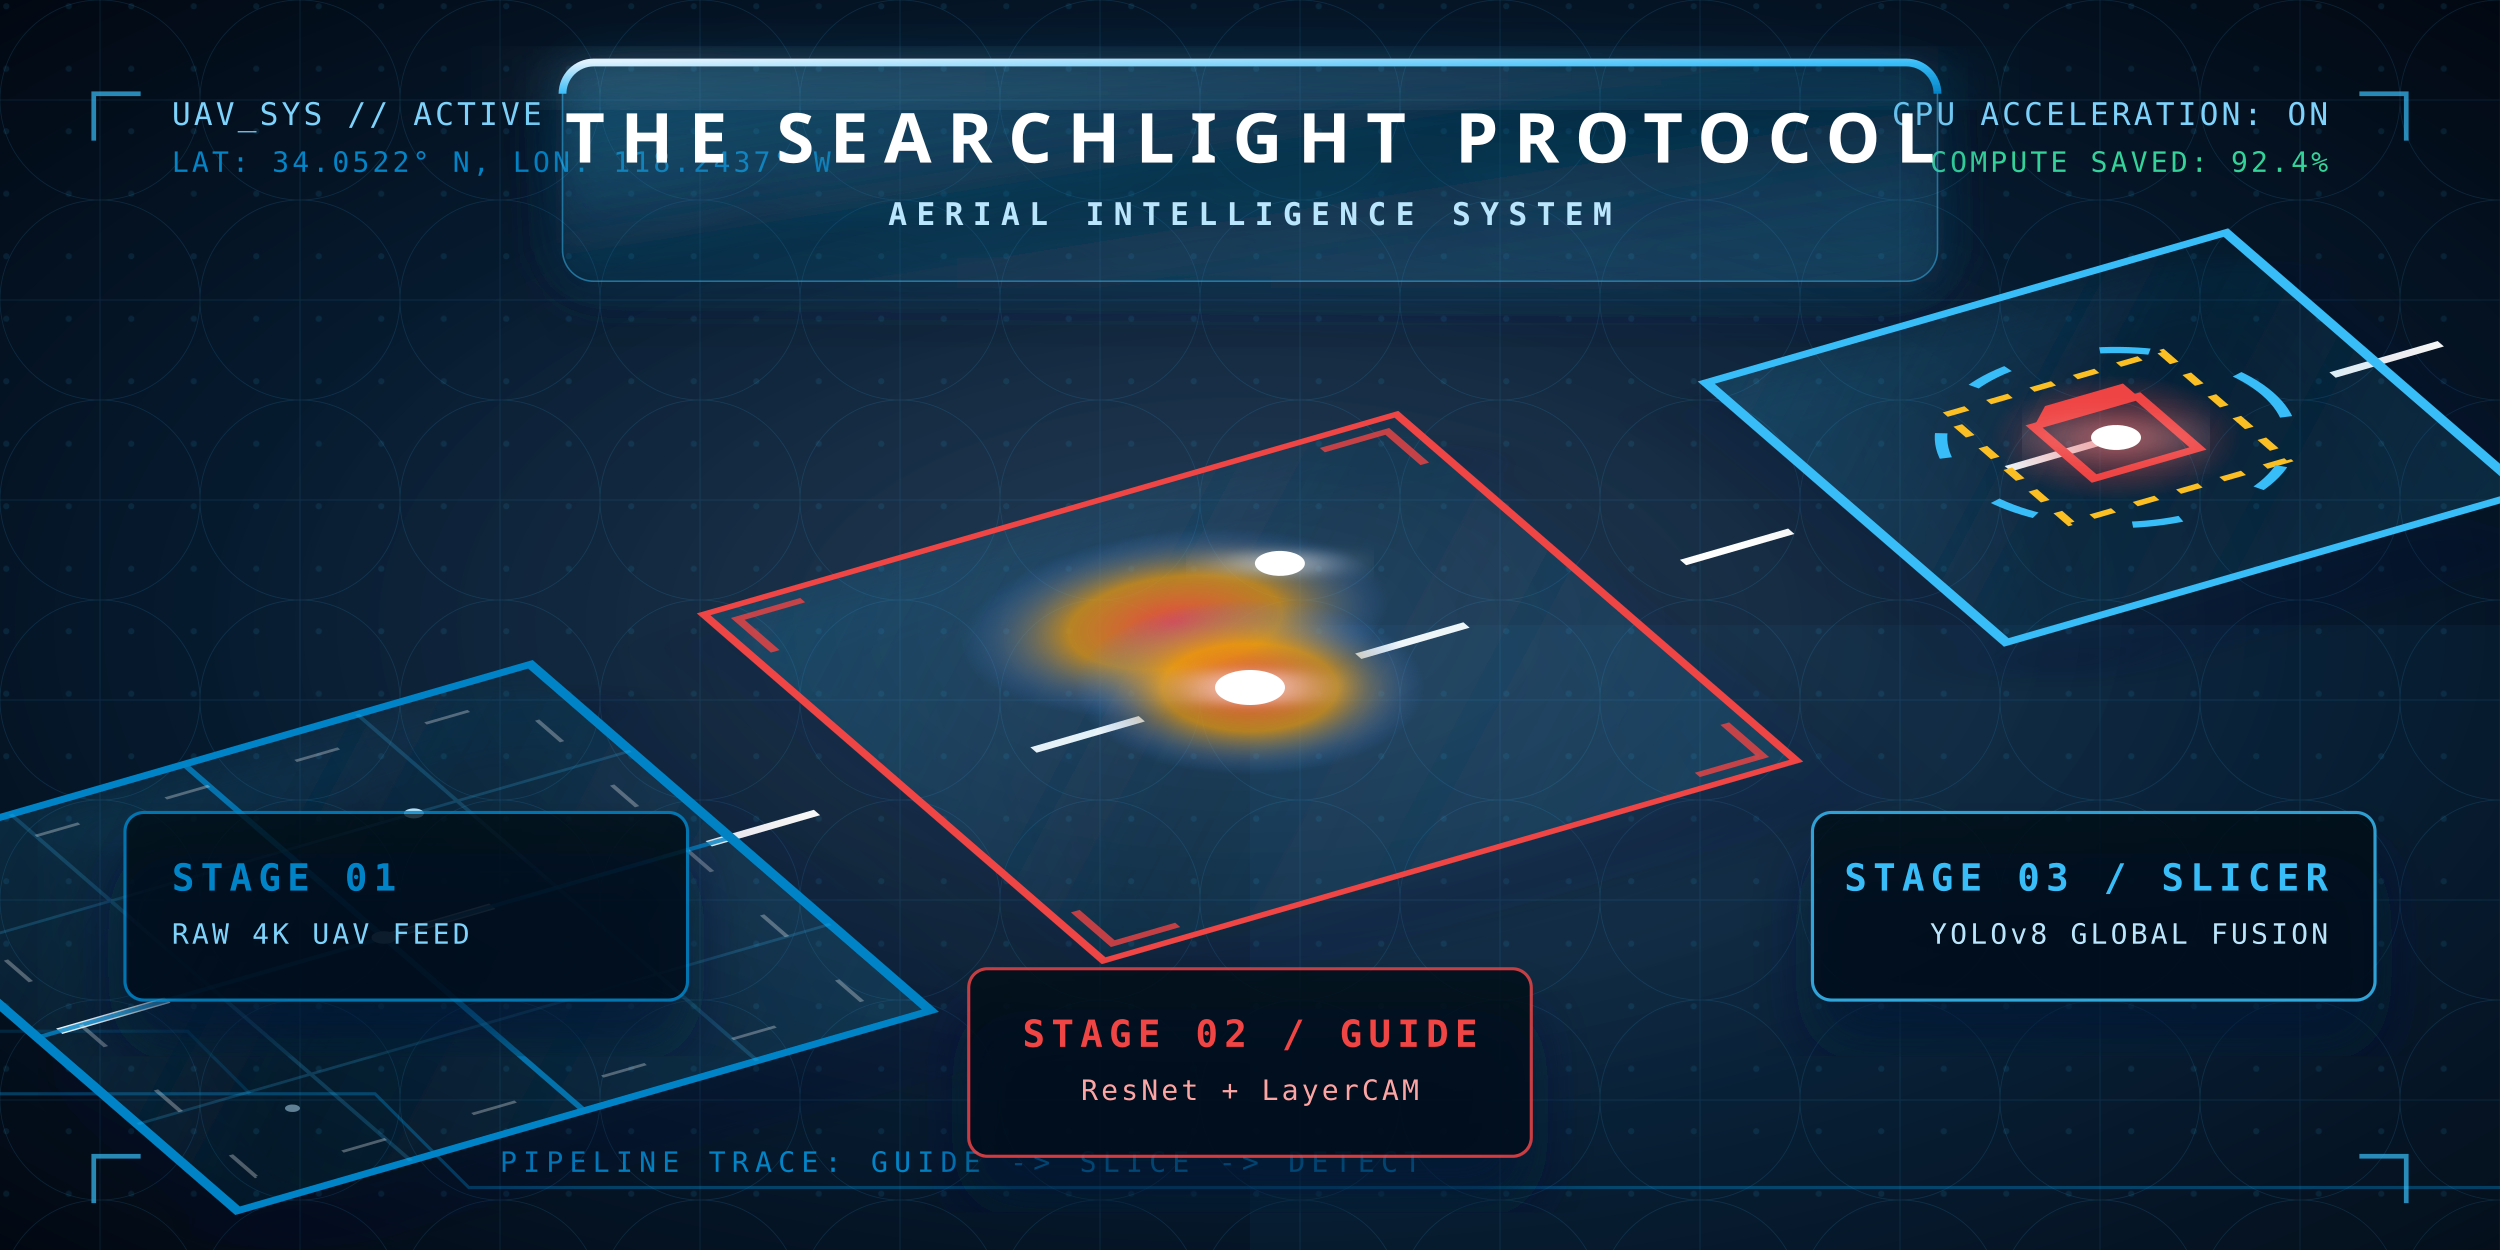
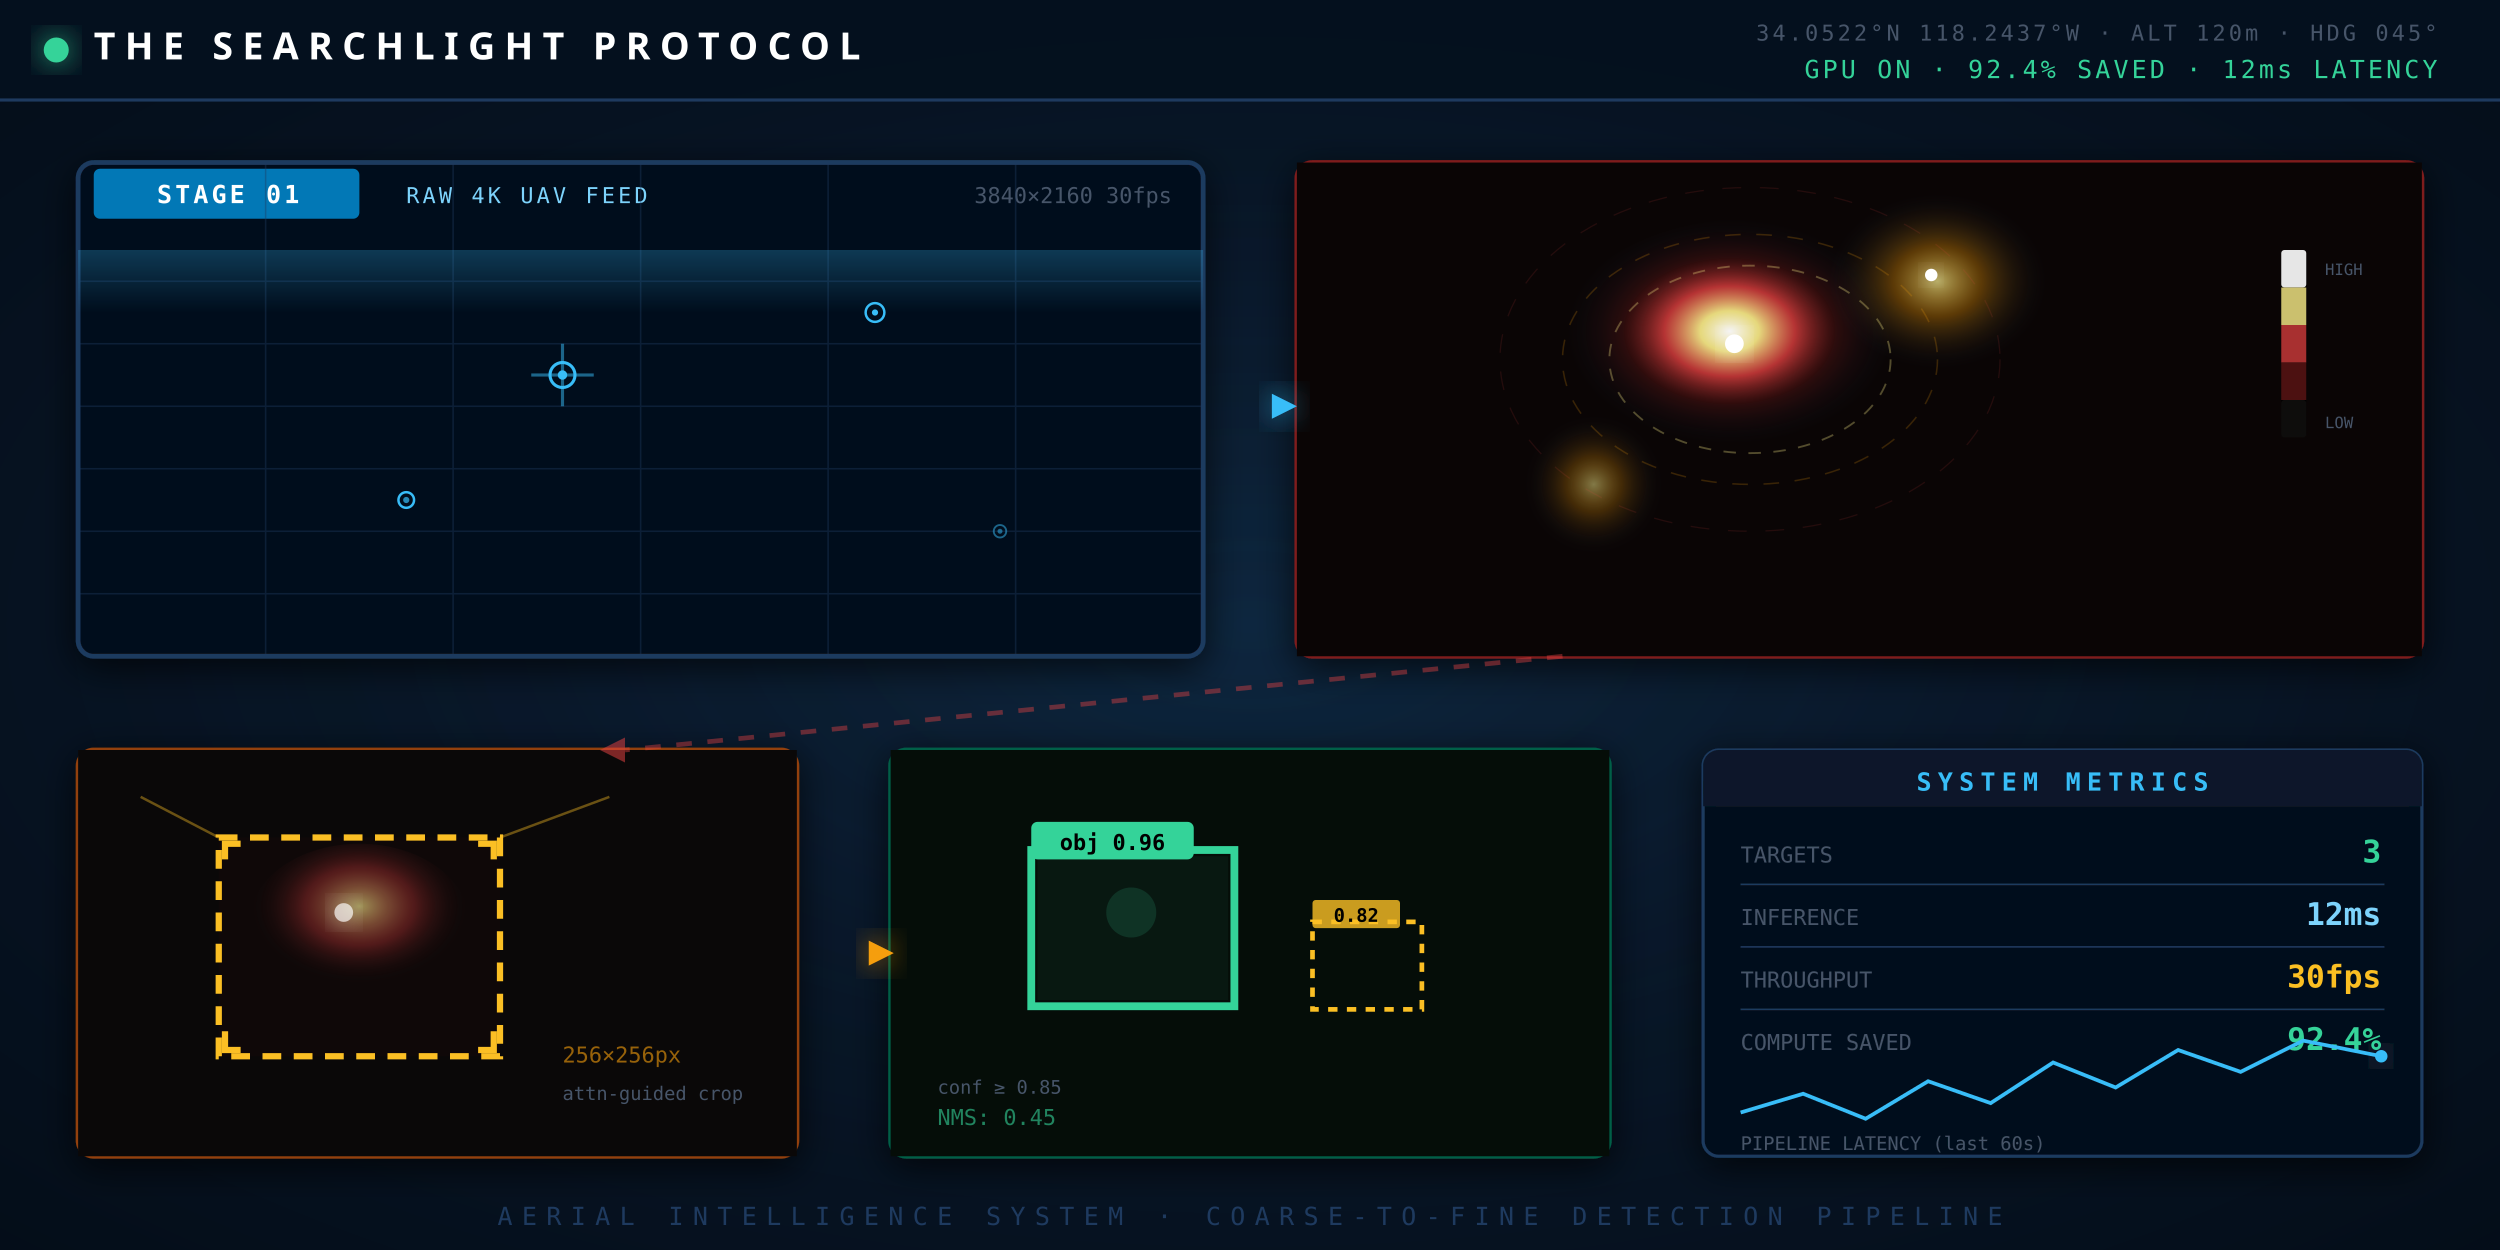
<svg xmlns="http://www.w3.org/2000/svg" viewBox="0 0 800 400" width="100%" height="100%">
  <defs>
-     <radialGradient id="radarAura" cx="50%" cy="50%" r="70%">
-       <stop offset="0%" stop-color="#0F2B48" stop-opacity="0.9" />
-       <stop offset="60%" stop-color="#061A2E" stop-opacity="1" />
-       <stop offset="100%" stop-color="#020812" stop-opacity="1" />
-     </radialGradient>
-     <pattern id="radarGrid" width="80" height="80" patternUnits="userSpaceOnUse" patternTransform="scale(0.8)">
-       <circle cx="40" cy="40" r="40" fill="none" stroke="#38BDF8" stroke-width="0.3" stroke-opacity="0.15" />
-       <path d="M 0 40 L 80 40 M 40 0 L 40 80" stroke="#38BDF8" stroke-width="0.3" stroke-opacity="0.15" />
-     </pattern>
-     <pattern id="dotGrid" width="20" height="20" patternUnits="userSpaceOnUse">
-       <circle cx="2" cy="2" r="1" fill="#38BDF8" opacity="0.1" />
-     </pattern>
-     <linearGradient id="glassLinear" x1="0" y1="0" x2="1" y2="1">
-       <stop offset="0%" stop-color="#38BDF8" stop-opacity="0.15" />
-       <stop offset="50%" stop-color="#38BDF8" stop-opacity="0.03" />
-       <stop offset="100%" stop-color="#38BDF8" stop-opacity="0.1" />
+     <radialGradient id="bg" cx="50%" cy="50%" r="80%">
+       <stop offset="0%" stop-color="#0B1D33" />
+       <stop offset="100%" stop-color="#030B15" />
+     </radialGradient>
+     <radialGradient id="heat1" cx="45%" cy="40%" r="40%">
+       <stop offset="0%" stop-color="#FFF" stop-opacity="0.95" />
+       <stop offset="18%" stop-color="#FEF08A" stop-opacity="0.9" />
+       <stop offset="40%" stop-color="#EF4444" stop-opacity="0.75" />
+       <stop offset="65%" stop-color="#7F1D1D" stop-opacity="0.3" />
+       <stop offset="100%" stop-color="#0B1D33" stop-opacity="0" />
+     </radialGradient>
+     <radialGradient id="heat2" cx="50%" cy="50%" r="50%">
+       <stop offset="0%" stop-color="#FEF08A" stop-opacity="0.7" />
+       <stop offset="40%" stop-color="#F59E0B" stop-opacity="0.35" />
+       <stop offset="100%" stop-color="#0B1D33" stop-opacity="0" />
+     </radialGradient>
+     <radialGradient id="camGlow" cx="50%" cy="50%" r="50%">
+       <stop offset="0%" stop-color="#38BDF8" stop-opacity="0.06" />
+       <stop offset="100%" stop-color="#030B15" stop-opacity="0" />
+     </radialGradient>
+     <linearGradient id="scanGrad" x1="0" y1="0" x2="0" y2="1">
+       <stop offset="0%" stop-color="#38BDF8" stop-opacity="0.25" />
+       <stop offset="100%" stop-color="#38BDF8" stop-opacity="0" />
    </linearGradient>
-     <linearGradient id="neonCyan" x1="0" y1="0" x2="1" y2="1">
-       <stop offset="0%" stop-color="#E0F2FE" />
-       <stop offset="50%" stop-color="#38BDF8" />
-       <stop offset="100%" stop-color="#0284C7" />
-     </linearGradient>
-     <radialGradient id="hotspot" cx="50%" cy="50%" r="50%">
-       <stop offset="0%" stop-color="#EF4444" stop-opacity="0.95" />
-       <stop offset="50%" stop-color="#F59E0B" stop-opacity="0.7" />
-       <stop offset="100%" stop-color="#3B82F6" stop-opacity="0" />
-     </radialGradient>
-     <radialGradient id="targetGlow" cx="50%" cy="50%" r="50%">
-       <stop offset="0%" stop-color="#EF4444" stop-opacity="0.6" />
-       <stop offset="100%" stop-color="#EF4444" stop-opacity="0" />
-     </radialGradient>
-     <filter id="glassBlur" x="-20%" y="-20%" width="140%" height="140%">
-       <feGaussianBlur stdDeviation="8" result="blur" />
-       <feComposite in="SourceGraphic" in2="blur" operator="over" />
-     </filter>
-     <filter id="glowCyan" x="-50%" y="-50%" width="200%" height="200%">
-       <feGaussianBlur stdDeviation="15" result="blur2" />
-       <feGaussianBlur stdDeviation="5" result="blur1" />
+     <filter id="g" x="-50%" y="-50%" width="200%" height="200%">
+       <feGaussianBlur stdDeviation="5" />
      <feMerge>
-         <feMergeNode in="blur2" />
-         <feMergeNode in="blur1" />
+         <feMergeNode />
        <feMergeNode in="SourceGraphic" />
      </feMerge>
    </filter>
-     <filter id="glowRed" x="-50%" y="-50%" width="200%" height="200%">
-       <feGaussianBlur stdDeviation="6" result="blur1" />
+     <filter id="gb" x="-50%" y="-50%" width="200%" height="200%">
+       <feGaussianBlur stdDeviation="14" />
      <feMerge>
-         <feMergeNode in="blur1" />
+         <feMergeNode />
        <feMergeNode in="SourceGraphic" />
      </feMerge>
    </filter>
-     <filter id="shadowHeavy" x="-30%" y="-30%" width="160%" height="160%">
-       <feDropShadow dx="0" dy="35" stdDeviation="30" flood-color="#000" flood-opacity="0.9" />
-       <feDropShadow dx="0" dy="15" stdDeviation="10" flood-color="#011F36" flood-opacity="0.8" />
+     <filter id="sh" x="-10%" y="-10%" width="120%" height="120%">
+       <feDropShadow dx="0" dy="3" stdDeviation="6" flood-color="#000" flood-opacity="0.7" />
    </filter>
-     <linearGradient id="beam" x1="0" y1="0" x2="1" y2="0">
-       <stop offset="0%" stop-color="#38BDF8" stop-opacity="0" />
-       <stop offset="50%" stop-color="#38BDF8" stop-opacity="0.9" />
-       <stop offset="100%" stop-color="#38BDF8" stop-opacity="0" />
-     </linearGradient>
+     <clipPath id="q1c">
+       <rect x="25" y="52" width="360" height="158" />
+     </clipPath>
+     <clipPath id="q2c">
+       <rect x="415" y="52" width="360" height="158" />
+     </clipPath>
+     <clipPath id="q3c">
+       <rect x="25" y="240" width="230" height="130" />
+     </clipPath>
+     <clipPath id="q4c">
+       <rect x="285" y="240" width="230" height="130" />
+     </clipPath>
  </defs>
-   <rect width="100%" height="100%" fill="url(#radarAura)" />
-   <rect width="100%" height="100%" fill="url(#radarGrid)" />
-   <rect width="100%" height="100%" fill="url(#dotGrid)" />
-   <path d="M 400 200 L 900 200 A 500 500 0 0 1 400 700 Z" fill="#38BDF8" opacity="0.04">
-     <animateTransform attributeName="transform" type="rotate" from="0 400 200" to="360 400 200" dur="10s" repeatCount="indefinite" />
-   </path>
-   <g transform="translate(30, 30)">
-     <path d="M 0 15 L 0 0 L 15 0" fill="none" stroke="#38BDF8" stroke-width="1.5" opacity="0.7" />
-     <text x="25" y="10" fill="#7DD3FC" font-family="monospace" font-size="10" letter-spacing="1">UAV_SYS // ACTIVE</text>
-     <text x="25" y="25" fill="#0284C7" font-family="monospace" font-size="9" letter-spacing="1">LAT: 34.0522° N, LON: 118.2437° W</text>
-   </g>
-   <g transform="translate(620, 30)">
-     <path d="M 150 15 L 150 0 L 135 0" fill="none" stroke="#38BDF8" stroke-width="1.5" opacity="0.7" />
-     <text x="125" y="10" fill="#7DD3FC" font-family="monospace" font-size="10" letter-spacing="1" text-anchor="end">GPU ACCELERATION: ON</text>
-     <text x="125" y="25" fill="#34D399" font-family="monospace" font-size="9" letter-spacing="1" text-anchor="end">COMPUTE SAVED: 92.4%</text>
-   </g>
-   <g transform="translate(180, 20)" filter="url(#shadowHeavy)">
-     <rect width="440" height="70" rx="10" fill="url(#glassLinear)" stroke="#38BDF8" stroke-width="0.5" stroke-opacity="0.5" filter="url(#glassBlur)" />
-     <path d="M 0 10 C 0 4.5 4.5 0 10 0 L 430 0 C 435.5 0 440 4.5 440 10" fill="none" stroke="url(#neonCyan)" stroke-width="2.5" filter="url(#glowCyan)" />
-     <text x="220" y="32" fill="#FFFFFF" font-family="system-ui, sans-serif" font-size="22" font-weight="900" letter-spacing="5" text-anchor="middle">THE SEARCHLIGHT PROTOCOL</text>
-     <text x="220" y="52" fill="#BAE6FD" font-family="monospace" font-size="10" font-weight="600" letter-spacing="3" text-anchor="middle">AERIAL INTELLIGENCE SYSTEM</text>
-   </g>
-   <path d="M 0 350 L 120 350 L 150 380 L 800 380" fill="none" stroke="#0284C7" stroke-width="1" opacity="0.4" />
-   <path d="M 0 330 L 60 330 L 80 350" fill="none" stroke="#0284C7" stroke-width="1" opacity="0.2" />
-   <text x="160" y="375" fill="#0284C7" font-family="monospace" font-size="9" letter-spacing="2">PIPELINE TRACE: GUIDE -&gt; SLICE -&gt; DETECT</text>
-   <g transform="translate(400, 220) scale(1.6, 0.8) rotate(-30)">
-     <line x1="-350" y1="0" x2="350" y2="0" stroke="url(#beam)" stroke-width="10" filter="url(#glowCyan)" />
-     <line x1="-350" y1="0" x2="350" y2="0" stroke="#FFF" stroke-width="2.5" stroke-dasharray="25 50">
-       <animate attributeName="stroke-dashoffset" values="75;0" dur="1s" repeatCount="indefinite" />
-     </line>
-     <g transform="translate(-200, 0)">
-       <rect x="-80" y="-80" width="160" height="160" fill="url(#glassLinear)" stroke="#0284C7" stroke-width="2.5" filter="url(#shadowHeavy)" />
-       <path d="M -80 0 L 80 0 M 0 -80 L 0 80" stroke="#0284C7" opacity="0.8" stroke-width="1.5" />
-       <path d="M -40 -80 L -40 80 M 40 -80 L 40 80 M -80 -40 L 80 -40 M -80 40 L 80 40" stroke="#38BDF8" opacity="0.2" stroke-width="1" />
-       <circle cx="0" cy="0" r="2.5" fill="#BAE6FD" />
-       <circle cx="30" cy="-40" r="2" fill="#BAE6FD" />
-       <circle cx="-50" cy="50" r="1.5" fill="#BAE6FD" opacity="0.5" />
-       <rect x="-70" y="-70" width="140" height="140" fill="none" stroke="#fff" stroke-width="1" stroke-dasharray="10 20" opacity="0.3">
-         <animateTransform attributeName="transform" type="rotate" from="0" to="360" dur="8s" repeatCount="indefinite" />
+   <rect width="800" height="400" fill="url(#bg)" />
+   <rect width="800" height="400" fill="url(#camGlow)" />
+   <rect width="800" height="32" fill="#04101E" opacity="0.97" />
+   <line x1="0" y1="32" x2="800" y2="32" stroke="#1E3A5F" stroke-width="1" />
+   <circle cx="18" cy="16" r="4" fill="#34D399" filter="url(#g)">
+     <animate attributeName="opacity" values="1;0.5;1" dur="2s" repeatCount="indefinite" />
+   </circle>
+   <text x="30" y="19" fill="#FFF" font-family="system-ui,sans-serif" font-size="12" font-weight="900" letter-spacing="3">THE SEARCHLIGHT PROTOCOL</text>
+   <text x="780" y="13" fill="#475569" font-family="monospace" font-size="7" text-anchor="end" letter-spacing="1">34.0522°N 118.2437°W · ALT 120m · HDG 045°</text>
+   <text x="780" y="25" fill="#34D399" font-family="monospace" font-size="8" text-anchor="end" letter-spacing="1">GPU ON · 92.4% SAVED · 12ms LATENCY</text>
+   <g filter="url(#sh)">
+     <rect x="25" y="52" width="360" height="158" rx="5" fill="#060F1C" stroke="#1E3A5F" stroke-width="1.5" />
+   </g>
+   <rect x="30" y="54" width="85" height="16" rx="2" fill="#0284C7" opacity="0.9" />
+   <text x="73" y="65" fill="#FFF" font-family="monospace" font-size="8" font-weight="bold" text-anchor="middle" letter-spacing="1">STAGE 01</text>
+   <text x="130" y="65" fill="#7DD3FC" font-family="monospace" font-size="7" letter-spacing="1">RAW 4K UAV FEED</text>
+   <text x="375" y="65" fill="#475569" font-family="monospace" font-size="7" text-anchor="end">3840×2160 30fps</text>
+   <g clip-path="url(#q1c)">
+     <g stroke="#1E3A5F" stroke-width="0.5" opacity="0.4">
+       <line x1="25" y1="90" x2="385" y2="90" />
+       <line x1="25" y1="110" x2="385" y2="110" />
+       <line x1="25" y1="130" x2="385" y2="130" />
+       <line x1="25" y1="150" x2="385" y2="150" />
+       <line x1="25" y1="170" x2="385" y2="170" />
+       <line x1="25" y1="190" x2="385" y2="190" />
+       <line x1="85" y1="52" x2="85" y2="210" />
+       <line x1="145" y1="52" x2="145" y2="210" />
+       <line x1="205" y1="52" x2="205" y2="210" />
+       <line x1="265" y1="52" x2="265" y2="210" />
+       <line x1="325" y1="52" x2="325" y2="210" />
+     </g>
+     <circle cx="180" cy="120" r="4" fill="none" stroke="#38BDF8" stroke-width="1">
+       <animate attributeName="r" values="3;6;3" dur="2s" repeatCount="indefinite" />
+     </circle>
+     <circle cx="180" cy="120" r="1.5" fill="#38BDF8" />
+     <circle cx="280" cy="100" r="3" fill="none" stroke="#38BDF8" stroke-width="0.8" />
+     <circle cx="280" cy="100" r="1" fill="#38BDF8" />
+     <circle cx="130" cy="160" r="2.5" fill="none" stroke="#38BDF8" stroke-width="0.8" />
+     <circle cx="130" cy="160" r="1" fill="#38BDF8" opacity="0.7" />
+     <circle cx="320" cy="170" r="2" fill="none" stroke="#38BDF8" stroke-width="0.6" opacity="0.5" />
+     <circle cx="320" cy="170" r="0.8" fill="#38BDF8" opacity="0.5" />
+     <rect x="25" y="80" width="360" height="20" fill="url(#scanGrad)">
+       <animate attributeName="y" values="52;190;52" dur="4s" repeatCount="indefinite" />
+     </rect>
+     <line x1="170" y1="120" x2="190" y2="120" stroke="#38BDF8" stroke-width="1" opacity="0.5" />
+     <line x1="180" y1="110" x2="180" y2="130" stroke="#38BDF8" stroke-width="1" opacity="0.5" />
+   </g>
+   <g filter="url(#sh)">
+     <rect x="415" y="52" width="360" height="158" rx="5" fill="#060F1C" stroke="#7F1D1D" stroke-width="1.5" />
+   </g>
+   <rect x="420" y="54" width="85" height="16" rx="2" fill="#EF4444" opacity="0.9" />
+   <text x="463" y="65" fill="#FFF" font-family="monospace" font-size="8" font-weight="bold" text-anchor="middle" letter-spacing="1">STAGE 02</text>
+   <text x="518" y="65" fill="#FCA5A5" font-family="monospace" font-size="7" letter-spacing="1">ResNet + LayerCAM</text>
+   <text x="765" y="65" fill="#475569" font-family="monospace" font-size="7" text-anchor="end">ATTENTION MAP</text>
+   <g clip-path="url(#q2c)">
+     <rect x="415" y="52" width="360" height="158" fill="#0A0505" />
+     <ellipse cx="560" cy="115" rx="65" ry="45" fill="url(#heat1)" />
+     <ellipse cx="620" cy="90" rx="35" ry="28" fill="url(#heat2)" />
+     <circle cx="510" cy="155" r="22" fill="url(#heat2)" opacity="0.7" />
+     <ellipse cx="560" cy="115" rx="45" ry="30" fill="none" stroke="#FEF08A" stroke-width="0.6" opacity="0.3" stroke-dasharray="4 4" />
+     <ellipse cx="560" cy="115" rx="60" ry="40" fill="none" stroke="#F59E0B" stroke-width="0.5" opacity="0.2" stroke-dasharray="5 5" />
+     <ellipse cx="560" cy="115" rx="80" ry="55" fill="none" stroke="#EF4444" stroke-width="0.4" opacity="0.12" stroke-dasharray="6 6" />
+     <circle cx="555" cy="110" r="3" fill="#FFF" filter="url(#g)">
+       <animate attributeName="opacity" values="0.7;1;0.7" dur="1.5s" repeatCount="indefinite" />
+     </circle>
+     <circle cx="618" cy="88" r="2" fill="#FFF" filter="url(#g)" />
+     <g transform="translate(730, 80)">
+       <rect width="8" height="60" rx="1">
+         <animate attributeName="fill" values="#FFF;#FEF08A;#EF4444;#7F1D1D;#1C1917" dur="0.01s" fill="freeze" />
      </rect>
+       <rect x="0" y="0" width="8" height="12" fill="#FFF" opacity="0.9" rx="1" />
+       <rect x="0" y="12" width="8" height="12" fill="#FEF08A" opacity="0.8" rx="0" />
+       <rect x="0" y="24" width="8" height="12" fill="#EF4444" opacity="0.7" rx="0" />
+       <rect x="0" y="36" width="8" height="12" fill="#7F1D1D" opacity="0.6" rx="0" />
+       <rect x="0" y="48" width="8" height="12" fill="#1C1917" opacity="0.5" rx="1" />
+       <text x="14" y="8" fill="#475569" font-family="monospace" font-size="5">HIGH</text>
+       <text x="14" y="57" fill="#475569" font-family="monospace" font-size="5">LOW</text>
    </g>
-     <g transform="translate(0, 0)">
-       <rect x="-80" y="-80" width="160" height="160" fill="url(#glassLinear)" stroke="#EF4444" stroke-width="2" filter="url(#shadowHeavy)" />
-       <rect x="-45" y="-65" width="90" height="70" fill="url(#hotspot)" />
-       <circle cx="30" cy="-40" r="5" fill="#FFF" filter="url(#glowRed)" />
-       <rect x="-35" y="-35" width="70" height="70" fill="url(#hotspot)" />
-       <circle cx="0" cy="0" r="7" fill="#FFF" filter="url(#glowRed)">
-         <animate attributeName="opacity" values="0.7;1;0.7" dur="1.5s" repeatCount="indefinite" />
-       </circle>
-       <path d="M -75 -60 L -75 -75 L -60 -75 M 75 -60 L 75 -75 L 60 -75 M -75 60 L -75 75 L -60 75 M 75 60 L 75 75 L 60 75" fill="none" stroke="#EF4444" stroke-width="2" opacity="0.8" />
+   </g>
+   <g filter="url(#sh)">
+     <rect x="25" y="240" width="230" height="130" rx="5" fill="#060F1C" stroke="#92400E" stroke-width="1.5" />
+   </g>
+   <rect x="30" y="242" width="85" height="16" rx="2" fill="#F59E0B" opacity="0.9" />
+   <text x="73" y="253" fill="#000" font-family="monospace" font-size="8" font-weight="bold" text-anchor="middle" letter-spacing="1">STAGE 03</text>
+   <text x="130" y="253" fill="#FDE68A" font-family="monospace" font-size="7" letter-spacing="1">ATTENTION SLICER</text>
+   <g clip-path="url(#q3c)">
+     <rect x="25" y="240" width="230" height="130" fill="#0A0808" />
+     <rect x="70" y="268" width="90" height="70" fill="#0F0808" stroke="#FBBF24" stroke-width="2" stroke-dasharray="6 4">
+       <animate attributeName="stroke-dashoffset" values="10;0" dur="1s" repeatCount="indefinite" />
+     </rect>
+     <radialGradient id="cropHeat" cx="50%" cy="40%" r="50%">
+       <stop offset="0%" stop-color="#FEF08A" stop-opacity="0.6" />
+       <stop offset="50%" stop-color="#EF4444" stop-opacity="0.3" />
+       <stop offset="100%" stop-color="#0A0808" stop-opacity="0" />
+     </radialGradient>
+     <ellipse cx="115" cy="295" rx="35" ry="25" fill="url(#cropHeat)" />
+     <circle cx="110" cy="292" r="3" fill="#FFF" opacity="0.7" filter="url(#g)" />
+     <path d="M 72 275 L 72 270 L 77 270" fill="none" stroke="#FBBF24" stroke-width="2" />
+     <path d="M 158 275 L 158 270 L 153 270" fill="none" stroke="#FBBF24" stroke-width="2" />
+     <path d="M 72 330 L 72 336 L 77 336" fill="none" stroke="#FBBF24" stroke-width="2" />
+     <path d="M 158 330 L 158 336 L 153 336" fill="none" stroke="#FBBF24" stroke-width="2" />
+     <line x1="70" y1="268" x2="45" y2="255" stroke="#FBBF24" stroke-width="0.8" opacity="0.4" />
+     <line x1="160" y1="268" x2="195" y2="255" stroke="#FBBF24" stroke-width="0.8" opacity="0.4" />
+     <text x="180" y="340" fill="#F59E0B" font-family="monospace" font-size="7" opacity="0.6">256×256px</text>
+     <text x="180" y="352" fill="#475569" font-family="monospace" font-size="6">attn-guided crop</text>
+   </g>
+   <g filter="url(#sh)">
+     <rect x="285" y="240" width="230" height="130" rx="5" fill="#060F1C" stroke="#065F46" stroke-width="1.5" />
+   </g>
+   <rect x="290" y="242" width="85" height="16" rx="2" fill="#34D399" opacity="0.9" />
+   <text x="333" y="253" fill="#000" font-family="monospace" font-size="8" font-weight="bold" text-anchor="middle" letter-spacing="1">STAGE 04</text>
+   <text x="388" y="253" fill="#A7F3D0" font-family="monospace" font-size="7" letter-spacing="1">YOLOv8 DETECT</text>
+   <g clip-path="url(#q4c)">
+     <rect x="285" y="240" width="230" height="130" fill="#050D08" />
+     <rect x="330" y="272" width="65" height="50" fill="none" stroke="#34D399" stroke-width="2.5" />
+     <rect x="330" y="263" width="52" height="12" fill="#34D399" rx="2" />
+     <text x="356" y="272" fill="#000" font-family="monospace" font-size="7" font-weight="bold" text-anchor="middle">obj 0.96</text>
+     <rect x="332" y="274" width="61" height="46" fill="#34D399" opacity="0.06" />
+     <circle cx="362" cy="292" r="8" fill="#34D399" opacity="0.15" />
+     <rect x="420" y="295" width="35" height="28" fill="none" stroke="#FBBF24" stroke-width="1.5" stroke-dasharray="3 3" />
+     <rect x="420" y="288" width="28" height="9" fill="#FBBF24" rx="1" opacity="0.8" />
+     <text x="434" y="295" fill="#000" font-family="monospace" font-size="6" font-weight="bold" text-anchor="middle">0.82</text>
+     <text x="300" y="360" fill="#34D399" font-family="monospace" font-size="7" opacity="0.6">NMS: 0.45</text>
+     <text x="300" y="350" fill="#475569" font-family="monospace" font-size="6">conf ≥ 0.85</text>
+   </g>
+   <g transform="translate(545, 240)" filter="url(#sh)">
+     <rect width="230" height="130" rx="5" fill="#04101E" stroke="#1E3A5F" stroke-width="1" />
+     <rect width="230" height="18" rx="5" fill="#0C1929" />
+     <rect y="10" width="230" height="8" fill="#0C1929" />
+     <text x="115" y="13" fill="#38BDF8" font-family="monospace" font-size="8" font-weight="bold" letter-spacing="2" text-anchor="middle">SYSTEM METRICS</text>
+     <g font-family="monospace" transform="translate(12, 28)">
+       <text y="8" fill="#475569" font-size="7">TARGETS</text>
+       <text x="205" y="8" fill="#34D399" font-size="10" font-weight="bold" text-anchor="end">3</text>
+       <line x1="0" y1="15" x2="206" y2="15" stroke="#1E3A5F" stroke-width="0.5" />
+       <text y="28" fill="#475569" font-size="7">INFERENCE</text>
+       <text x="205" y="28" fill="#7DD3FC" font-size="10" font-weight="bold" text-anchor="end">12ms</text>
+       <line x1="0" y1="35" x2="206" y2="35" stroke="#1E3A5F" stroke-width="0.5" />
+       <text y="48" fill="#475569" font-size="7">THROUGHPUT</text>
+       <text x="205" y="48" fill="#FBBF24" font-size="10" font-weight="bold" text-anchor="end">30fps</text>
+       <line x1="0" y1="55" x2="206" y2="55" stroke="#1E3A5F" stroke-width="0.5" />
+       <text y="68" fill="#475569" font-size="7">COMPUTE SAVED</text>
+       <text x="205" y="68" fill="#34D399" font-size="10" font-weight="bold" text-anchor="end">92.4%</text>
+       <polyline points="0,88 20,82 40,90 60,78 80,85 100,72 120,80 140,68 160,75 180,65 205,70" fill="none" stroke="#38BDF8" stroke-width="1.2" />
+       <circle cx="205" cy="70" r="2" fill="#38BDF8" filter="url(#g)" />
+       <text y="100" fill="#475569" font-size="6">PIPELINE LATENCY (last 60s)</text>
    </g>
-     <g transform="translate(200, 0)">
-       <rect x="-60" y="-60" width="120" height="120" fill="url(#glassLinear)" stroke="#38BDF8" stroke-width="2.5" filter="url(#shadowHeavy)" />
-       <rect x="-25" y="-25" width="50" height="50" fill="url(#targetGlow)" stroke="#FBBF24" stroke-width="2" stroke-dasharray="5 5" />
-       <rect x="-12" y="-12" width="24" height="24" fill="none" stroke="#EF4444" stroke-width="2.5" />
-       <circle cx="0" cy="0" r="3.5" fill="#EF4444" />
-       <polygon points="-12,-12 -6,-18 12,-18 12,-12" fill="#EF4444" />
-       <circle cx="0" cy="0" r="35" fill="none" stroke="#38BDF8" stroke-width="2.5" stroke-dasharray="10 20">
-         <animateTransform attributeName="transform" type="rotate" from="0" to="360" dur="3s" repeatCount="indefinite" />
-       </circle>
-       <circle cx="0" cy="0" r="5" fill="#FFF" filter="url(#glowCyan)" />
-     </g>
-   </g>
-   <g transform="translate(40, 260)" filter="url(#shadowHeavy)">
-     <rect width="180" height="60" rx="6" fill="#020812" stroke="#0284C7" stroke-width="1" opacity="0.8" />
-     <text x="15" y="25" fill="#0284C7" font-family="monospace" font-size="12" font-weight="900" letter-spacing="2">STAGE 01</text>
-     <text x="15" y="42" fill="#7DD3FC" font-family="monospace" font-size="9" letter-spacing="1">RAW 4K UAV FEED</text>
-   </g>
-   <g transform="translate(310, 310)" filter="url(#shadowHeavy)">
-     <rect width="180" height="60" rx="6" fill="#020812" stroke="#EF4444" stroke-width="1" opacity="0.8" />
-     <text x="90" y="25" fill="#EF4444" font-family="monospace" font-size="12" font-weight="900" letter-spacing="2" text-anchor="middle">STAGE 02 / GUIDE</text>
-     <text x="90" y="42" fill="#FCA5A5" font-family="monospace" font-size="9" letter-spacing="1" text-anchor="middle">ResNet + LayerCAM</text>
-   </g>
-   <g transform="translate(580, 260)" filter="url(#shadowHeavy)">
-     <rect width="180" height="60" rx="6" fill="#020812" stroke="#38BDF8" stroke-width="1" opacity="0.8" />
-     <text x="165" y="25" fill="#38BDF8" font-family="monospace" font-size="12" font-weight="900" letter-spacing="2" text-anchor="end">STAGE 03 / SLICER</text>
-     <text x="165" y="42" fill="#BAE6FD" font-family="monospace" font-size="9" letter-spacing="1" text-anchor="end">YOLOv8 GLOBAL FUSION</text>
-   </g>
-   <g stroke="#38BDF8" stroke-width="1.5" fill="none" opacity="0.7">
-     <path d="M 30 385 L 30 370 L 45 370" />
-   </g>
-   <g stroke="#38BDF8" stroke-width="1.5" fill="none" opacity="0.7">
-     <path d="M 770 385 L 770 370 L 755 370" />
-   </g>
+   </g>
+   <g transform="translate(393, 130)">
+     <line x1="0" y1="0" x2="14" y2="0" stroke="#38BDF8" stroke-width="2" filter="url(#g)" />
+     <polygon points="14,-4 22,0 14,4" fill="#38BDF8" filter="url(#g)" />
+   </g>
+   <g>
+     <path d="M 500 210 L 200 240" fill="none" stroke="#EF4444" stroke-width="1.5" stroke-dasharray="5 5" opacity="0.4">
+       <animate attributeName="stroke-dashoffset" values="10;0" dur="1s" repeatCount="indefinite" />
+     </path>
+     <polygon points="200,236 192,240 200,244" fill="#EF4444" opacity="0.5" />
+   </g>
+   <g transform="translate(260, 305)">
+     <line x1="0" y1="0" x2="18" y2="0" stroke="#F59E0B" stroke-width="2" filter="url(#g)" />
+     <polygon points="18,-4 26,0 18,4" fill="#F59E0B" filter="url(#g)" />
+   </g>
+   <text x="400" y="392" fill="#1E3A5F" font-family="monospace" font-size="8" letter-spacing="3" text-anchor="middle">AERIAL INTELLIGENCE SYSTEM · COARSE-TO-FINE DETECTION PIPELINE</text>
</svg>
